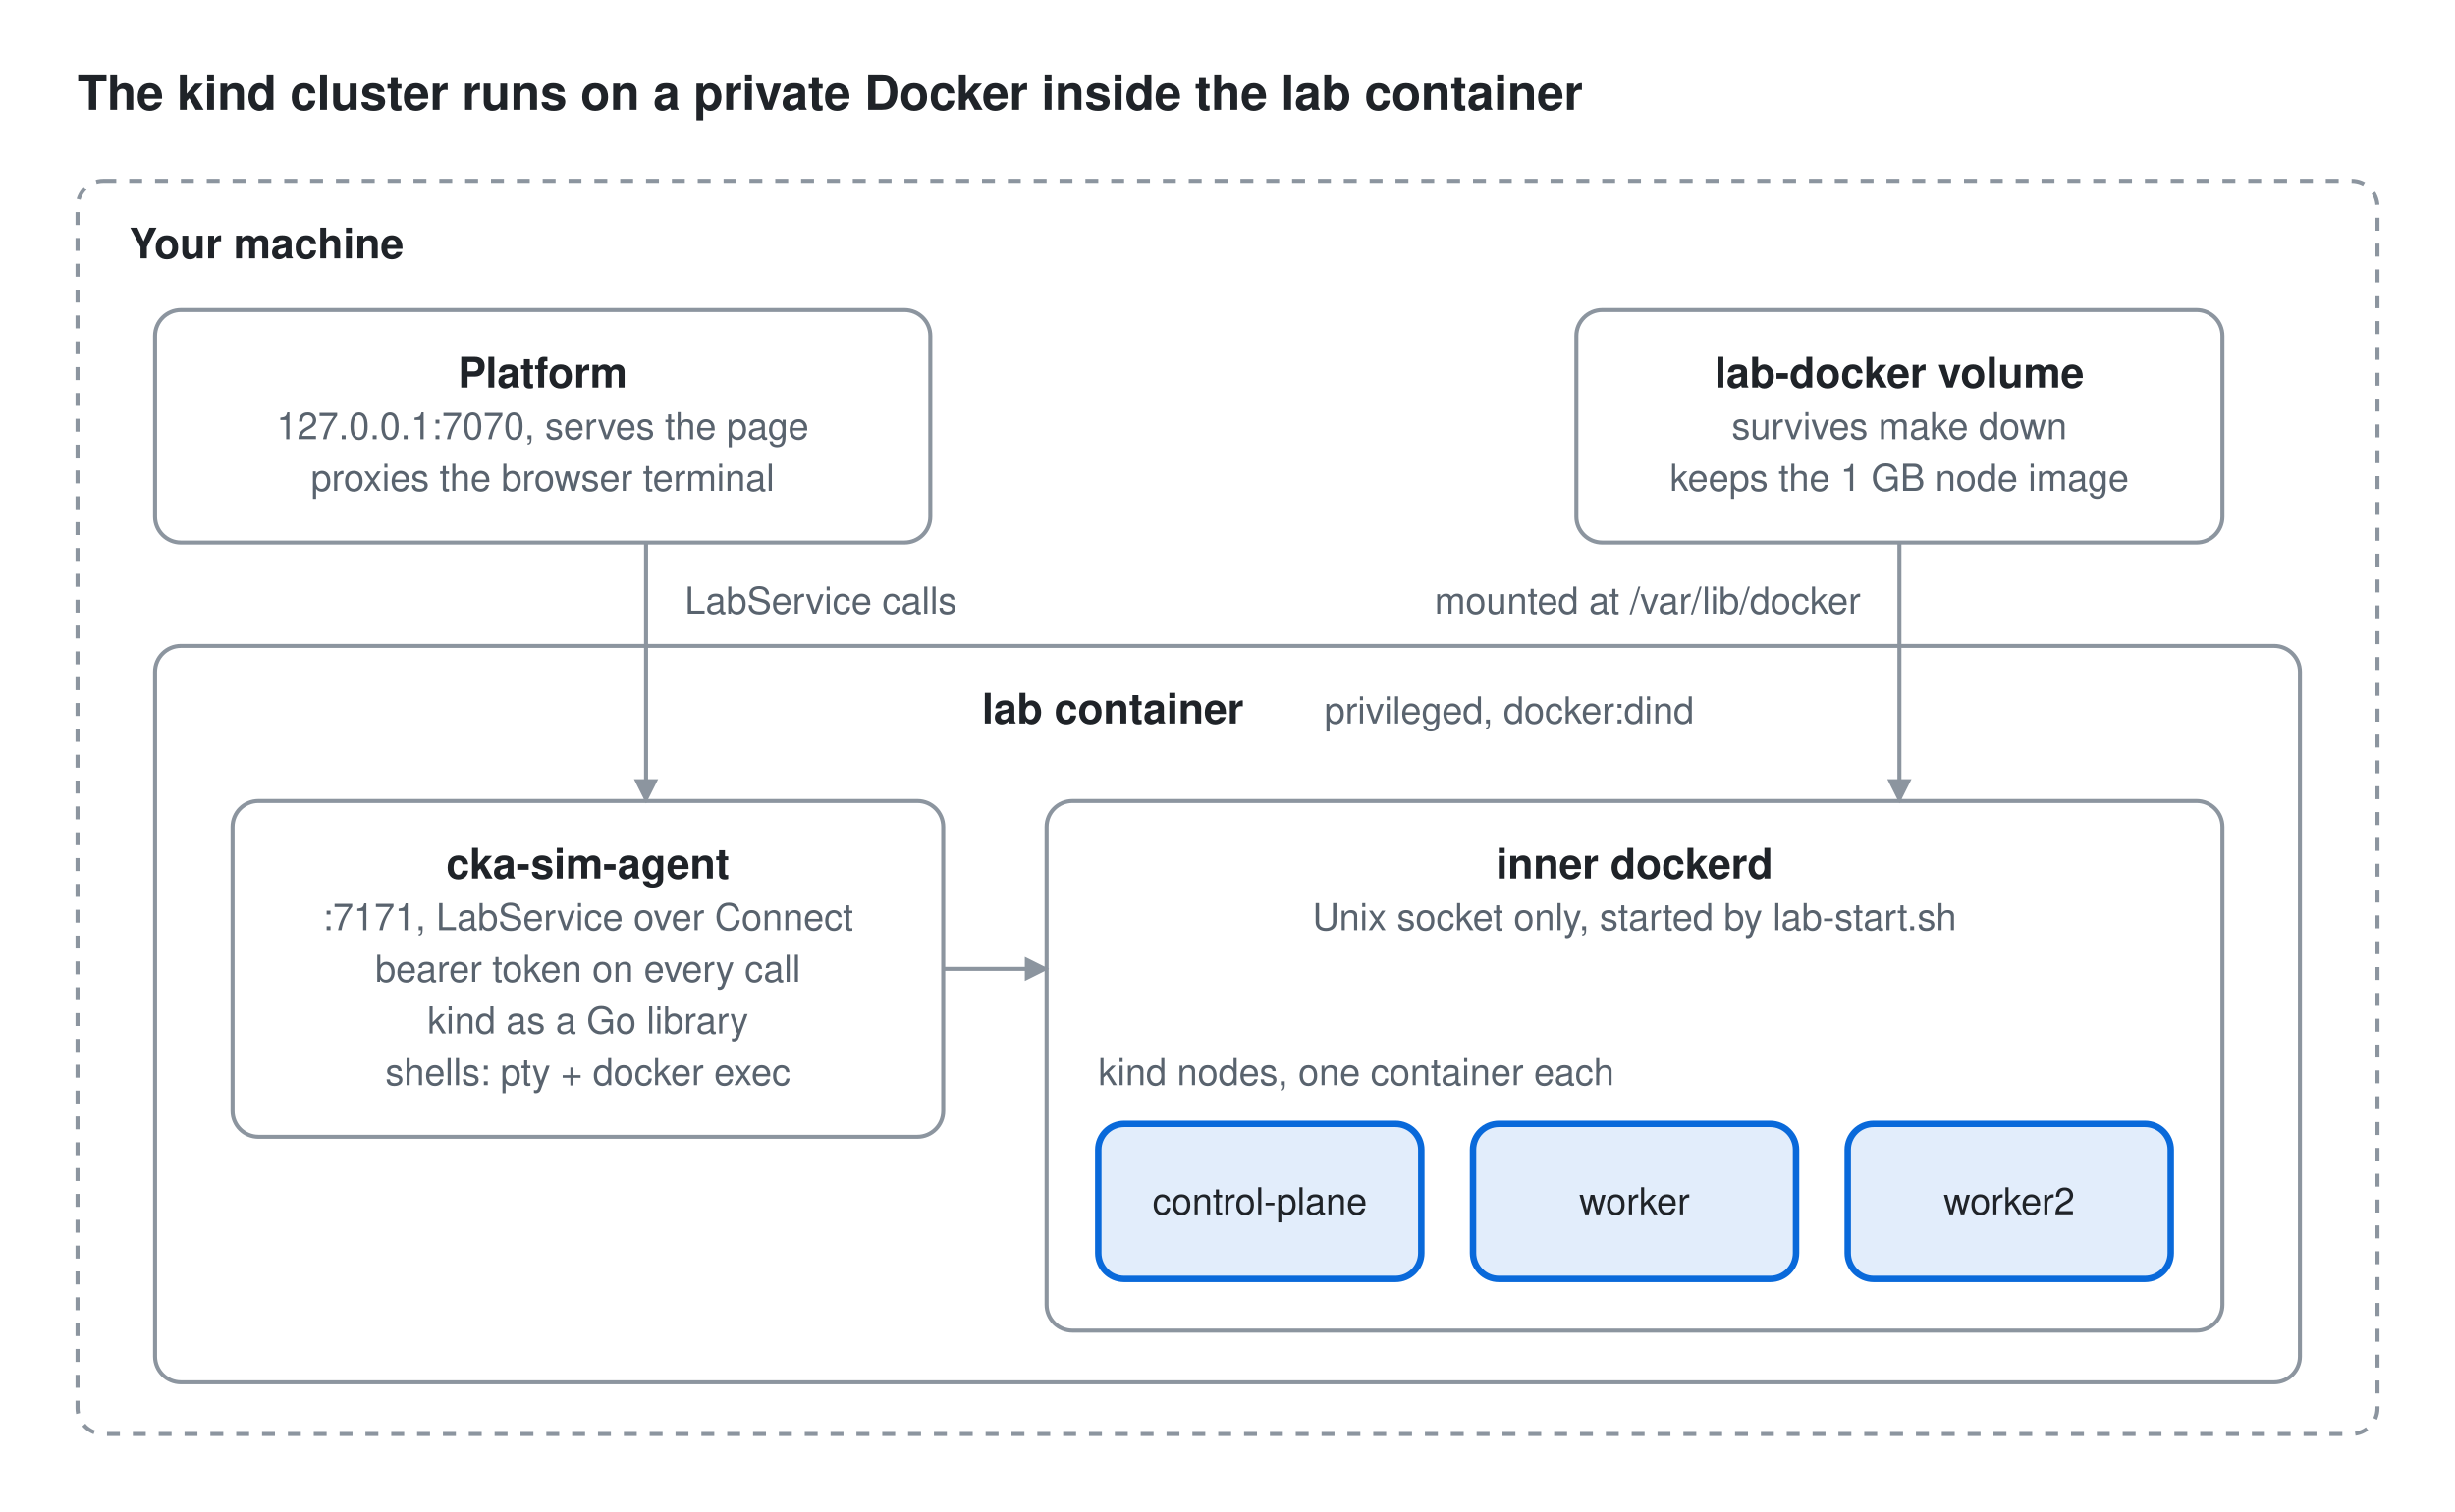
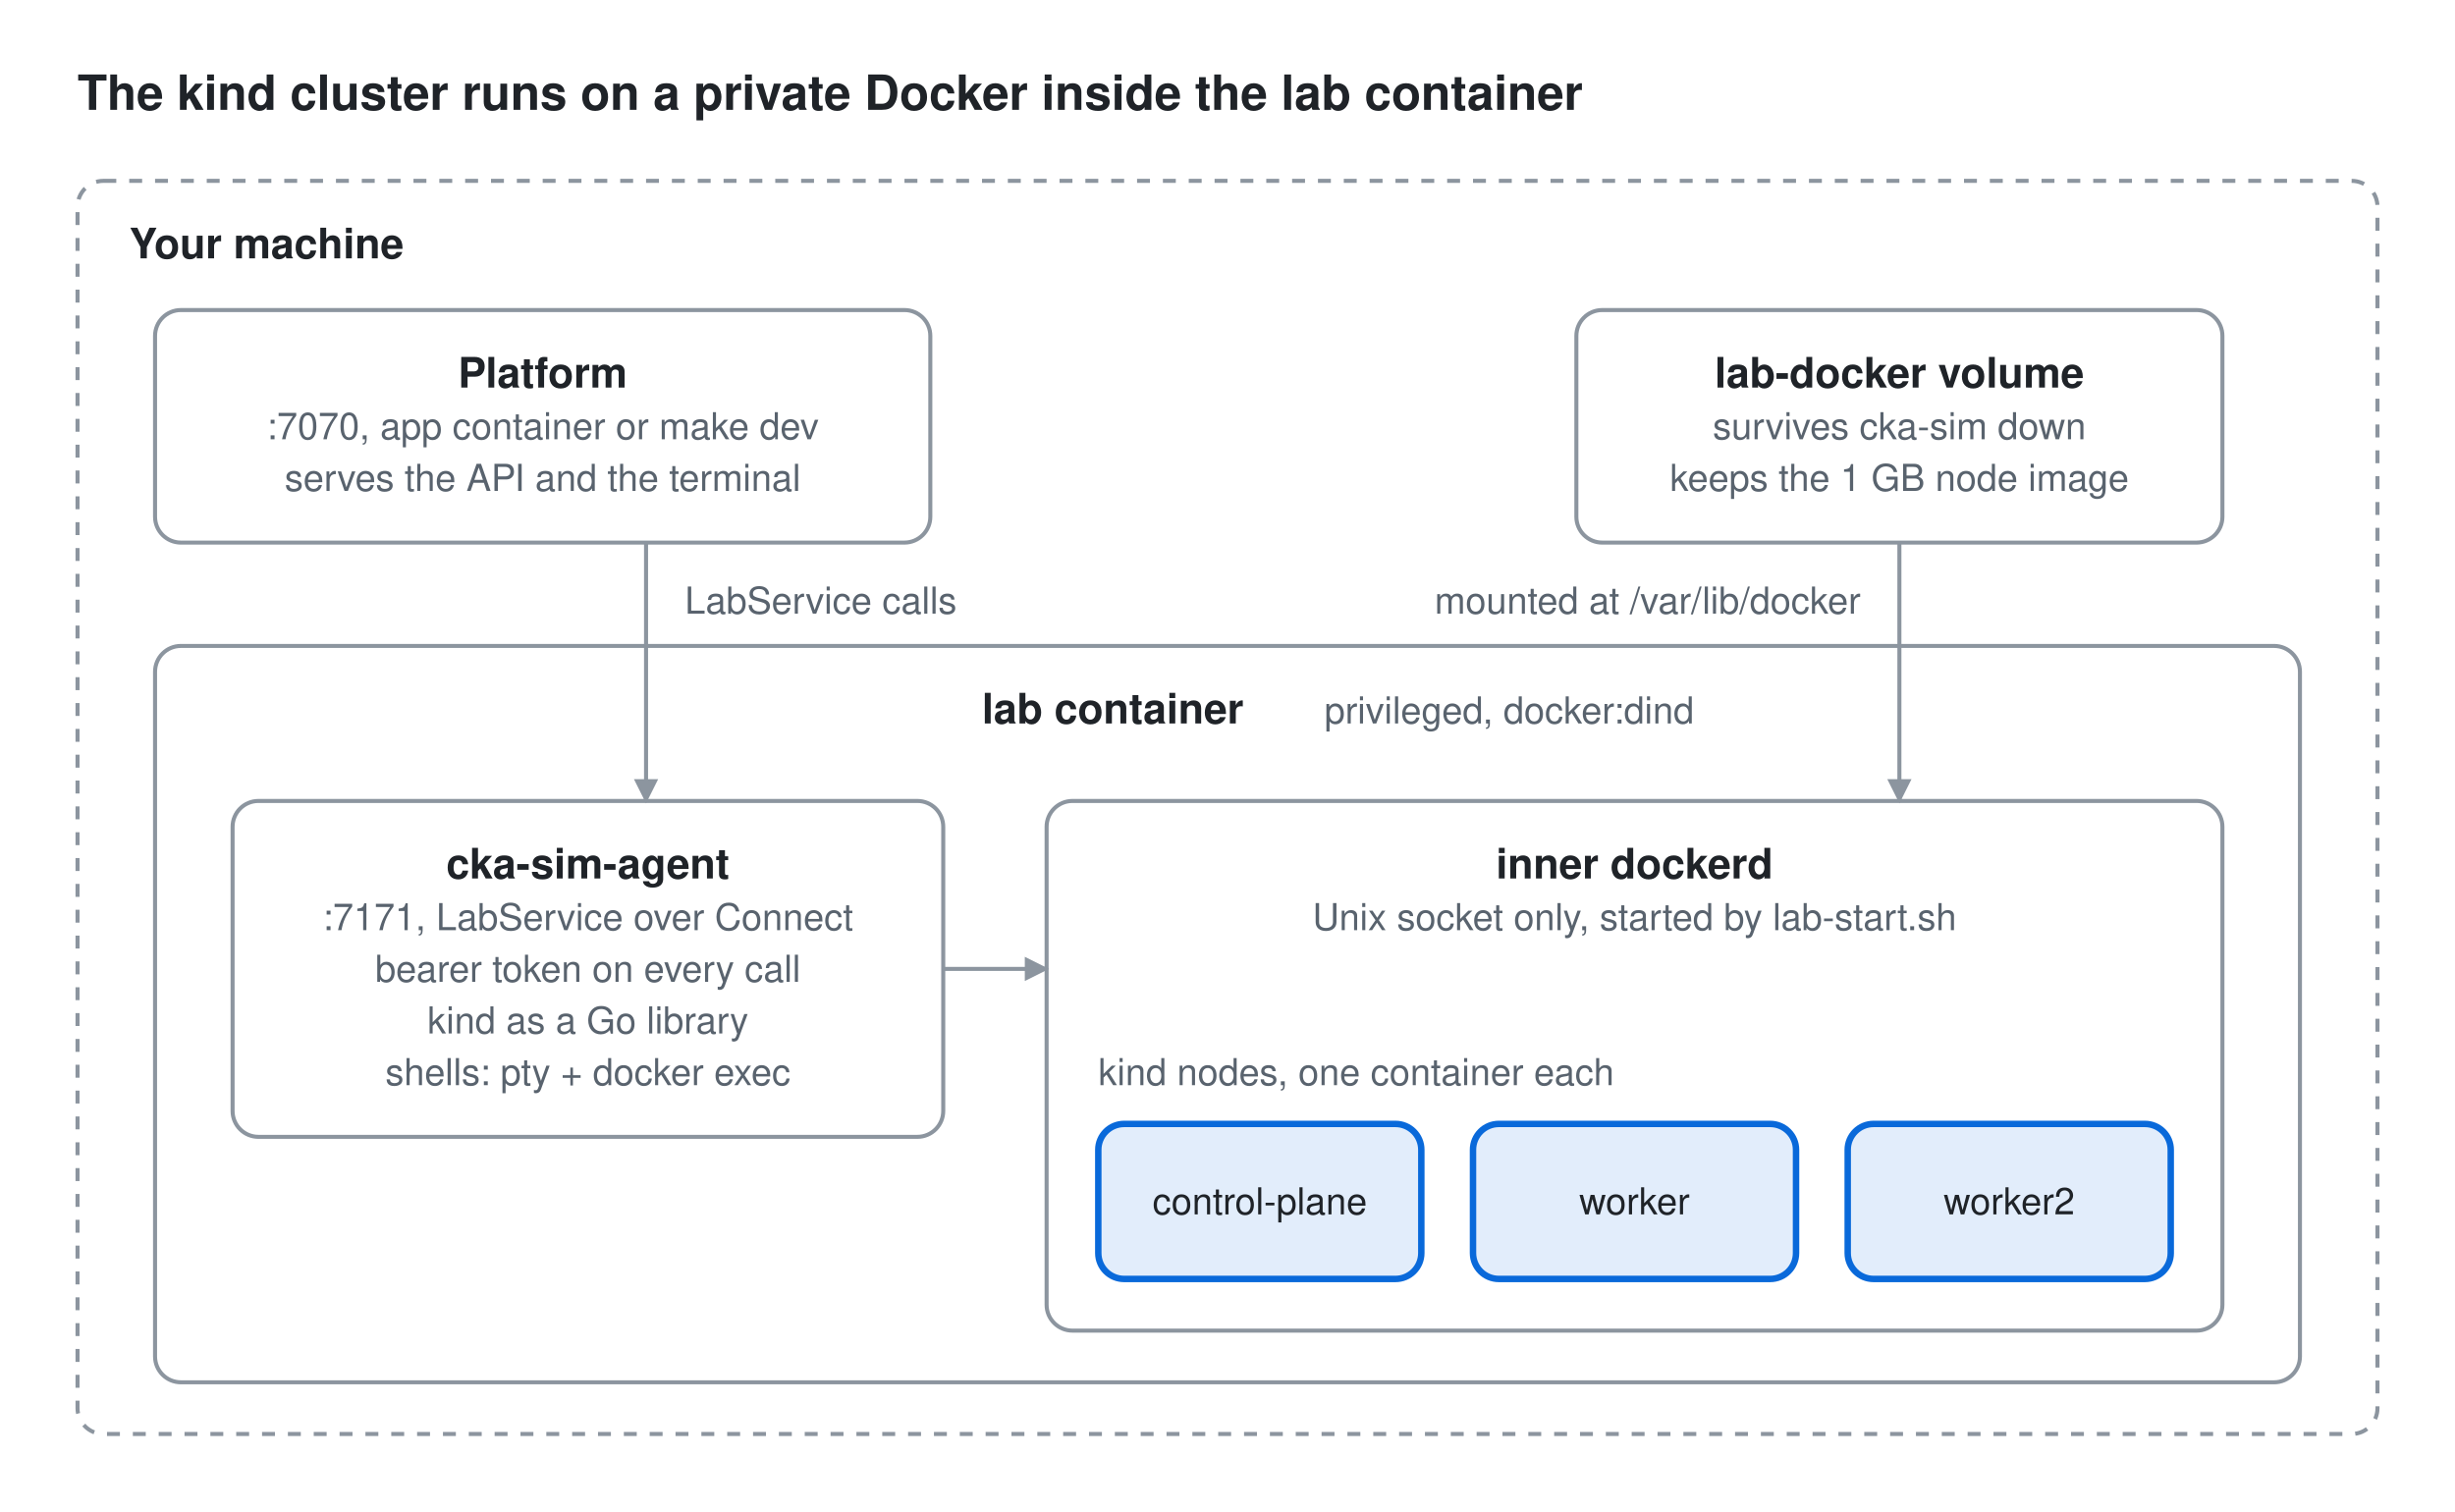
<svg xmlns="http://www.w3.org/2000/svg" viewBox="0 0 760 468" role="img" aria-label="The kind cluster runs on a private Docker inside the lab container" font-family="-apple-system, BlinkMacSystemFont, 'Segoe UI', Helvetica, Arial, sans-serif" font-size="13">
  <style>
    .ink { fill: #1f2328; }
    .quiet { fill: #59636e; font-size: 11.5px; }
    .edge { fill: none; stroke: #8c959f; stroke-width: 1.25; }
    .head { fill: #8c959f; }
    .node { fill: #0969da; fill-opacity: 0.12; stroke: #0969da; stroke-width: 2; }
    .b { font-weight: 600; }
    @media (prefers-color-scheme: dark) {
      .ink { fill: #e6edf3; }
      .quiet { fill: #9198a1; }
      .edge { stroke: #6e7681; }
      .head { fill: #6e7681; }
      .node { fill: #4493f8; stroke: #4493f8; }
    }
  </style>
  <defs>
    <marker id="arrow" viewBox="0 0 10 10" refX="9" refY="5" markerWidth="6" markerHeight="6" orient="auto-start-reverse">
      <path class="head" d="M0 0L10 5L0 10z" />
    </marker>
  </defs>
  <text class="ink b" x="24" y="34" font-size="15">The kind cluster runs on a private Docker inside the lab container</text>
  <rect class="edge" x="24" y="56" width="712" height="388" rx="8" stroke-width="1" stroke-dasharray="4 4" />
  <text class="ink b" x="40" y="80">Your machine</text>
  <rect class="edge" x="48" y="96" width="240" height="72" rx="8" />
  <text class="ink b" x="168" y="120" text-anchor="middle">Platform</text>
-   <text class="quiet" x="168" y="136" text-anchor="middle">127.0.0.1:7070, serves the page</text>
-   <text class="quiet" x="168" y="152" text-anchor="middle">proxies the browser terminal</text>
+   <text class="quiet" x="168" y="136" text-anchor="middle">:7070, app container or make dev</text>
+   <text class="quiet" x="168" y="152" text-anchor="middle">serves the API and the terminal</text>
  <rect class="edge" x="488" y="96" width="200" height="72" rx="8" />
  <text class="ink b" x="588" y="120" text-anchor="middle">lab-docker volume</text>
-   <text class="quiet" x="588" y="136" text-anchor="middle">survives make down</text>
+   <text class="quiet" x="588" y="136" text-anchor="middle">survives cka-sim down</text>
  <text class="quiet" x="588" y="152" text-anchor="middle">keeps the 1 GB node image</text>
  <rect class="edge" x="48" y="200" width="664" height="228" rx="8" />
  <text class="ink b" x="304" y="224">lab container</text>
  <text class="quiet" x="410" y="224">privileged, docker:dind</text>
  <rect class="edge" x="72" y="248" width="220" height="104" rx="8" />
  <text class="ink b" x="182" y="272" text-anchor="middle">cka-sim-agent</text>
  <text class="quiet" x="182" y="288" text-anchor="middle">:7171, LabService over Connect</text>
  <text class="quiet" x="182" y="304" text-anchor="middle">bearer token on every call</text>
  <text class="quiet" x="182" y="320" text-anchor="middle">kind as a Go library</text>
  <text class="quiet" x="182" y="336" text-anchor="middle">shells: pty + docker exec</text>
  <rect class="edge" x="324" y="248" width="364" height="164" rx="8" />
  <text class="ink b" x="506" y="272" text-anchor="middle">inner dockerd</text>
  <text class="quiet" x="506" y="288" text-anchor="middle">Unix socket only, started by lab-start.sh</text>
  <text class="quiet" x="340" y="336">kind nodes, one container each</text>
  <rect class="node" x="340" y="348" width="100" height="48" rx="8" />
  <rect class="node" x="456" y="348" width="100" height="48" rx="8" />
  <rect class="node" x="572" y="348" width="100" height="48" rx="8" />
  <text class="ink" x="390" y="376" text-anchor="middle" font-size="11.5">control-plane</text>
  <text class="ink" x="506" y="376" text-anchor="middle" font-size="11.5">worker</text>
  <text class="ink" x="622" y="376" text-anchor="middle" font-size="11.5">worker2</text>
  <path class="edge" d="M200 168V248" marker-end="url(#arrow)" />
  <path class="edge" d="M292 300H324" marker-end="url(#arrow)" />
  <path class="edge" d="M588 168V248" marker-end="url(#arrow)" />
  <text class="quiet" x="212" y="190">LabService calls</text>
  <text class="quiet" x="576" y="190" text-anchor="end">mounted at /var/lib/docker</text>
</svg>
